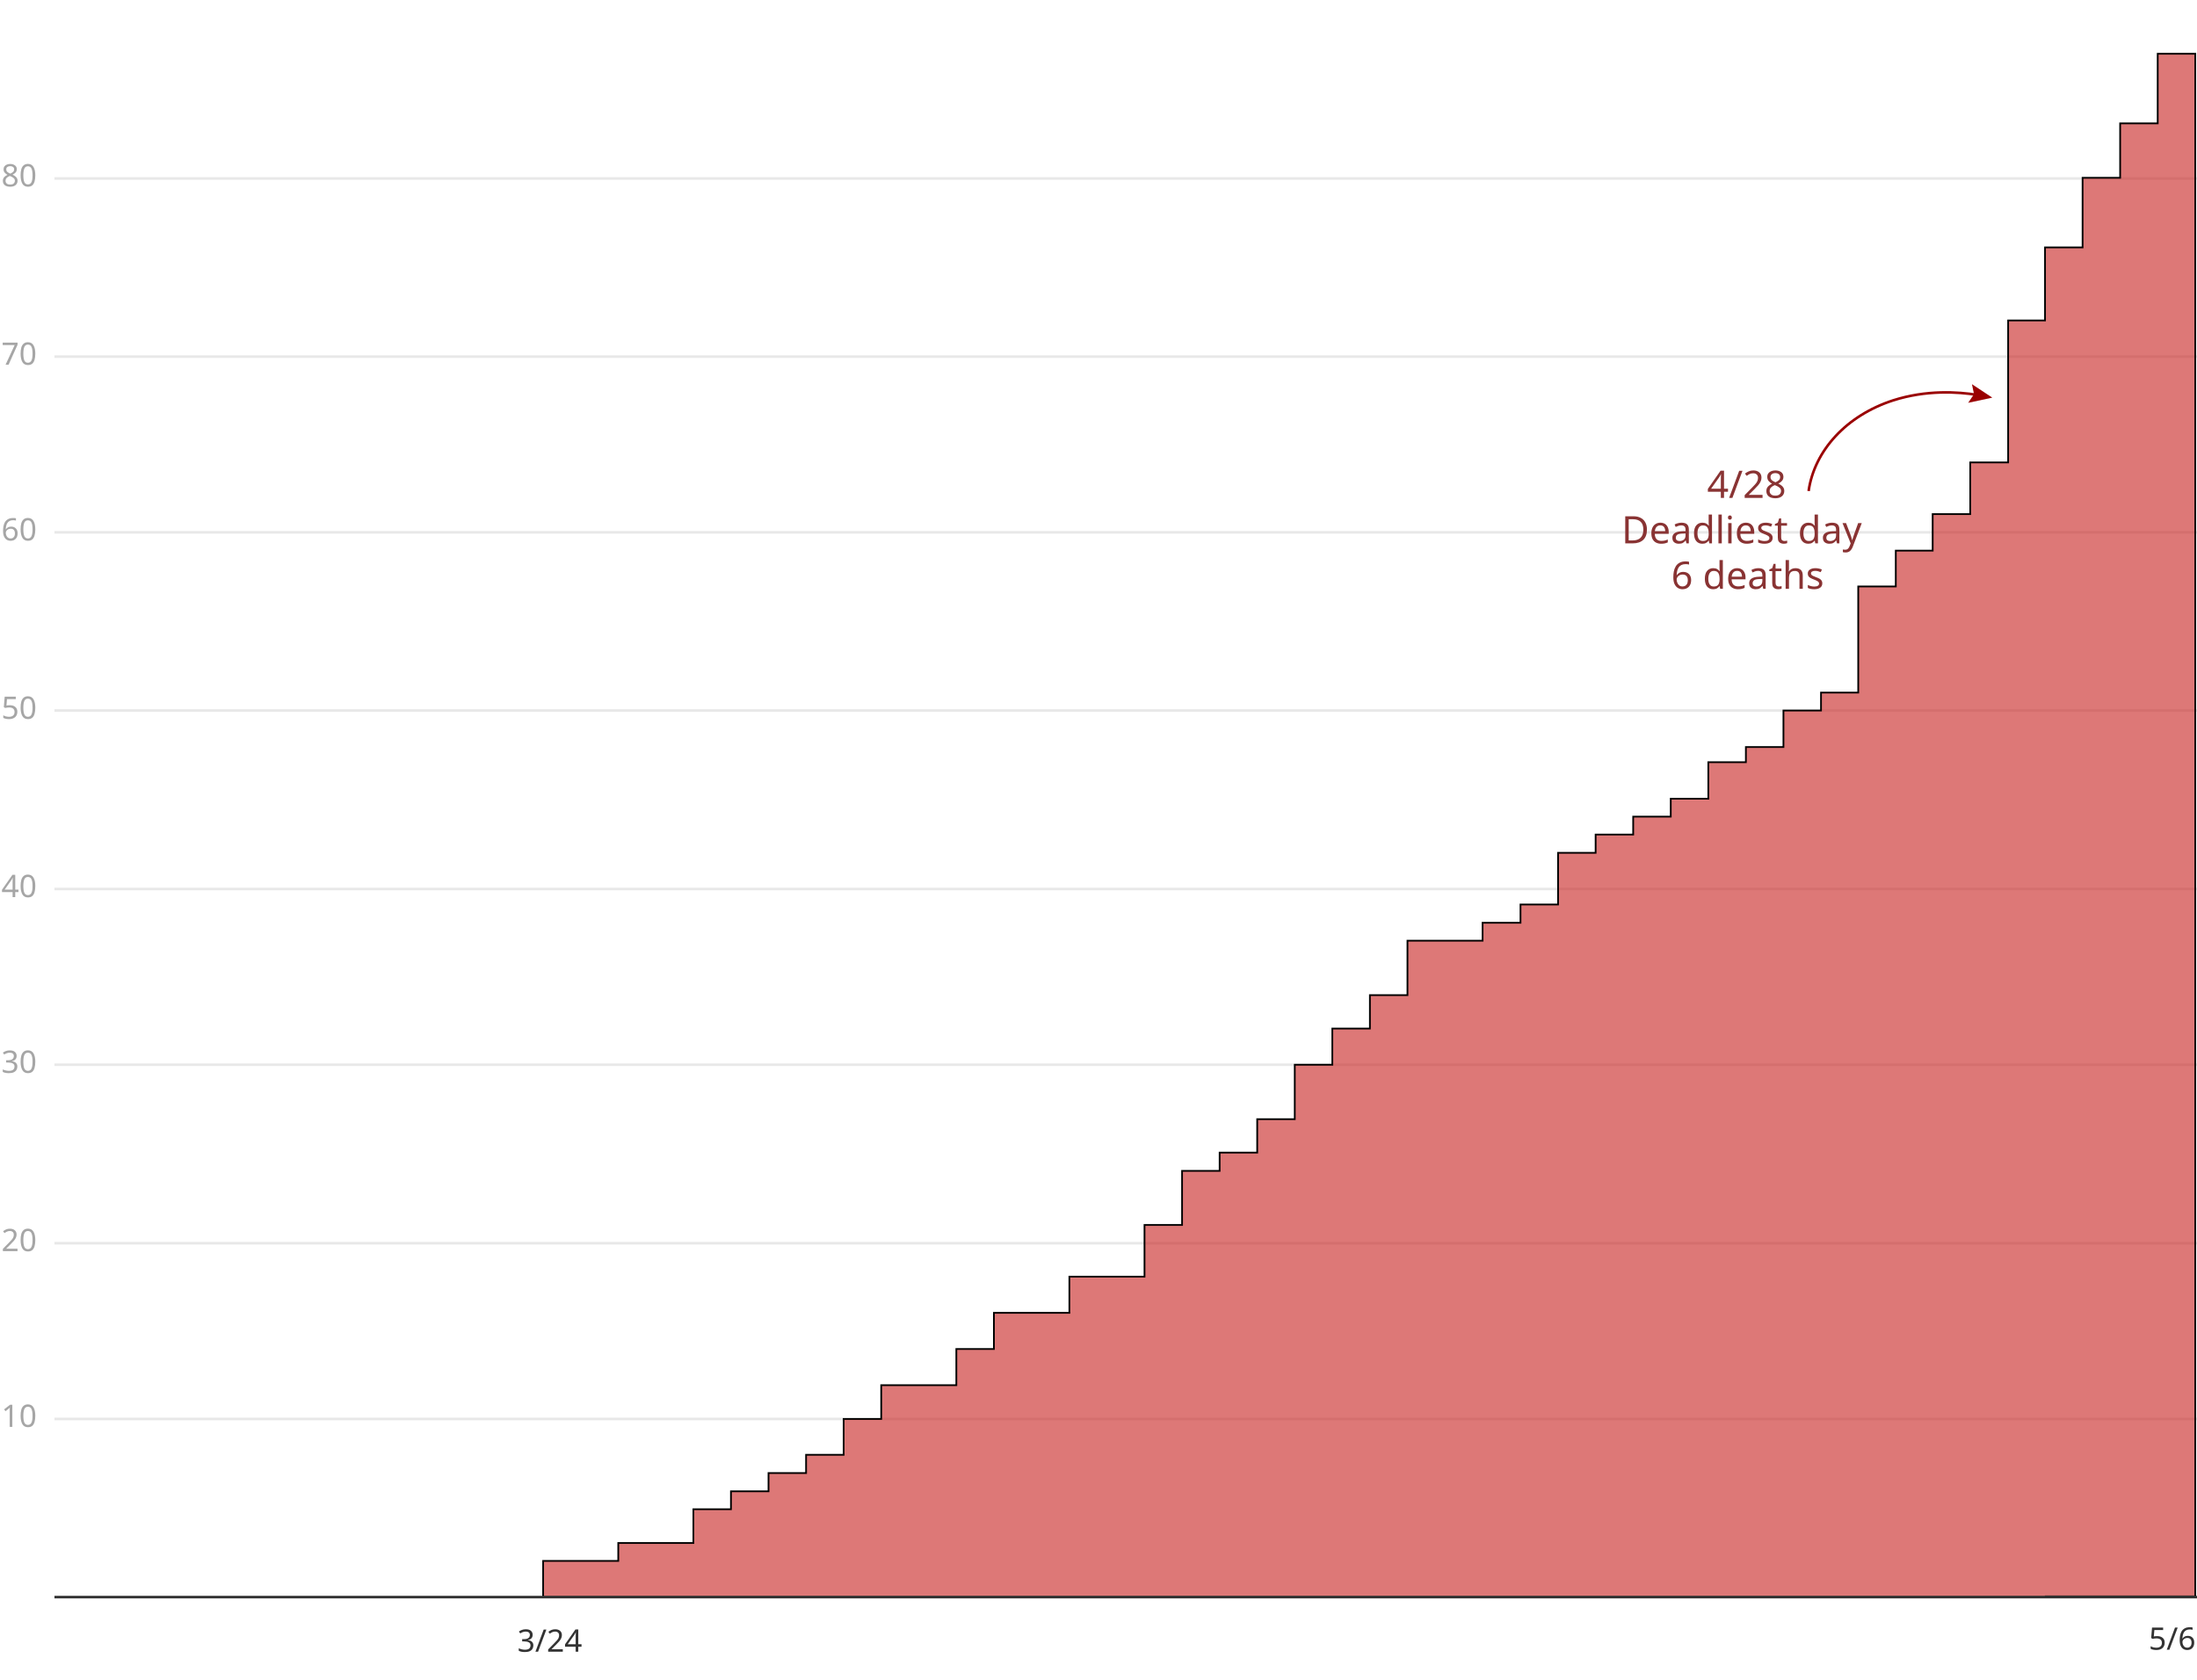
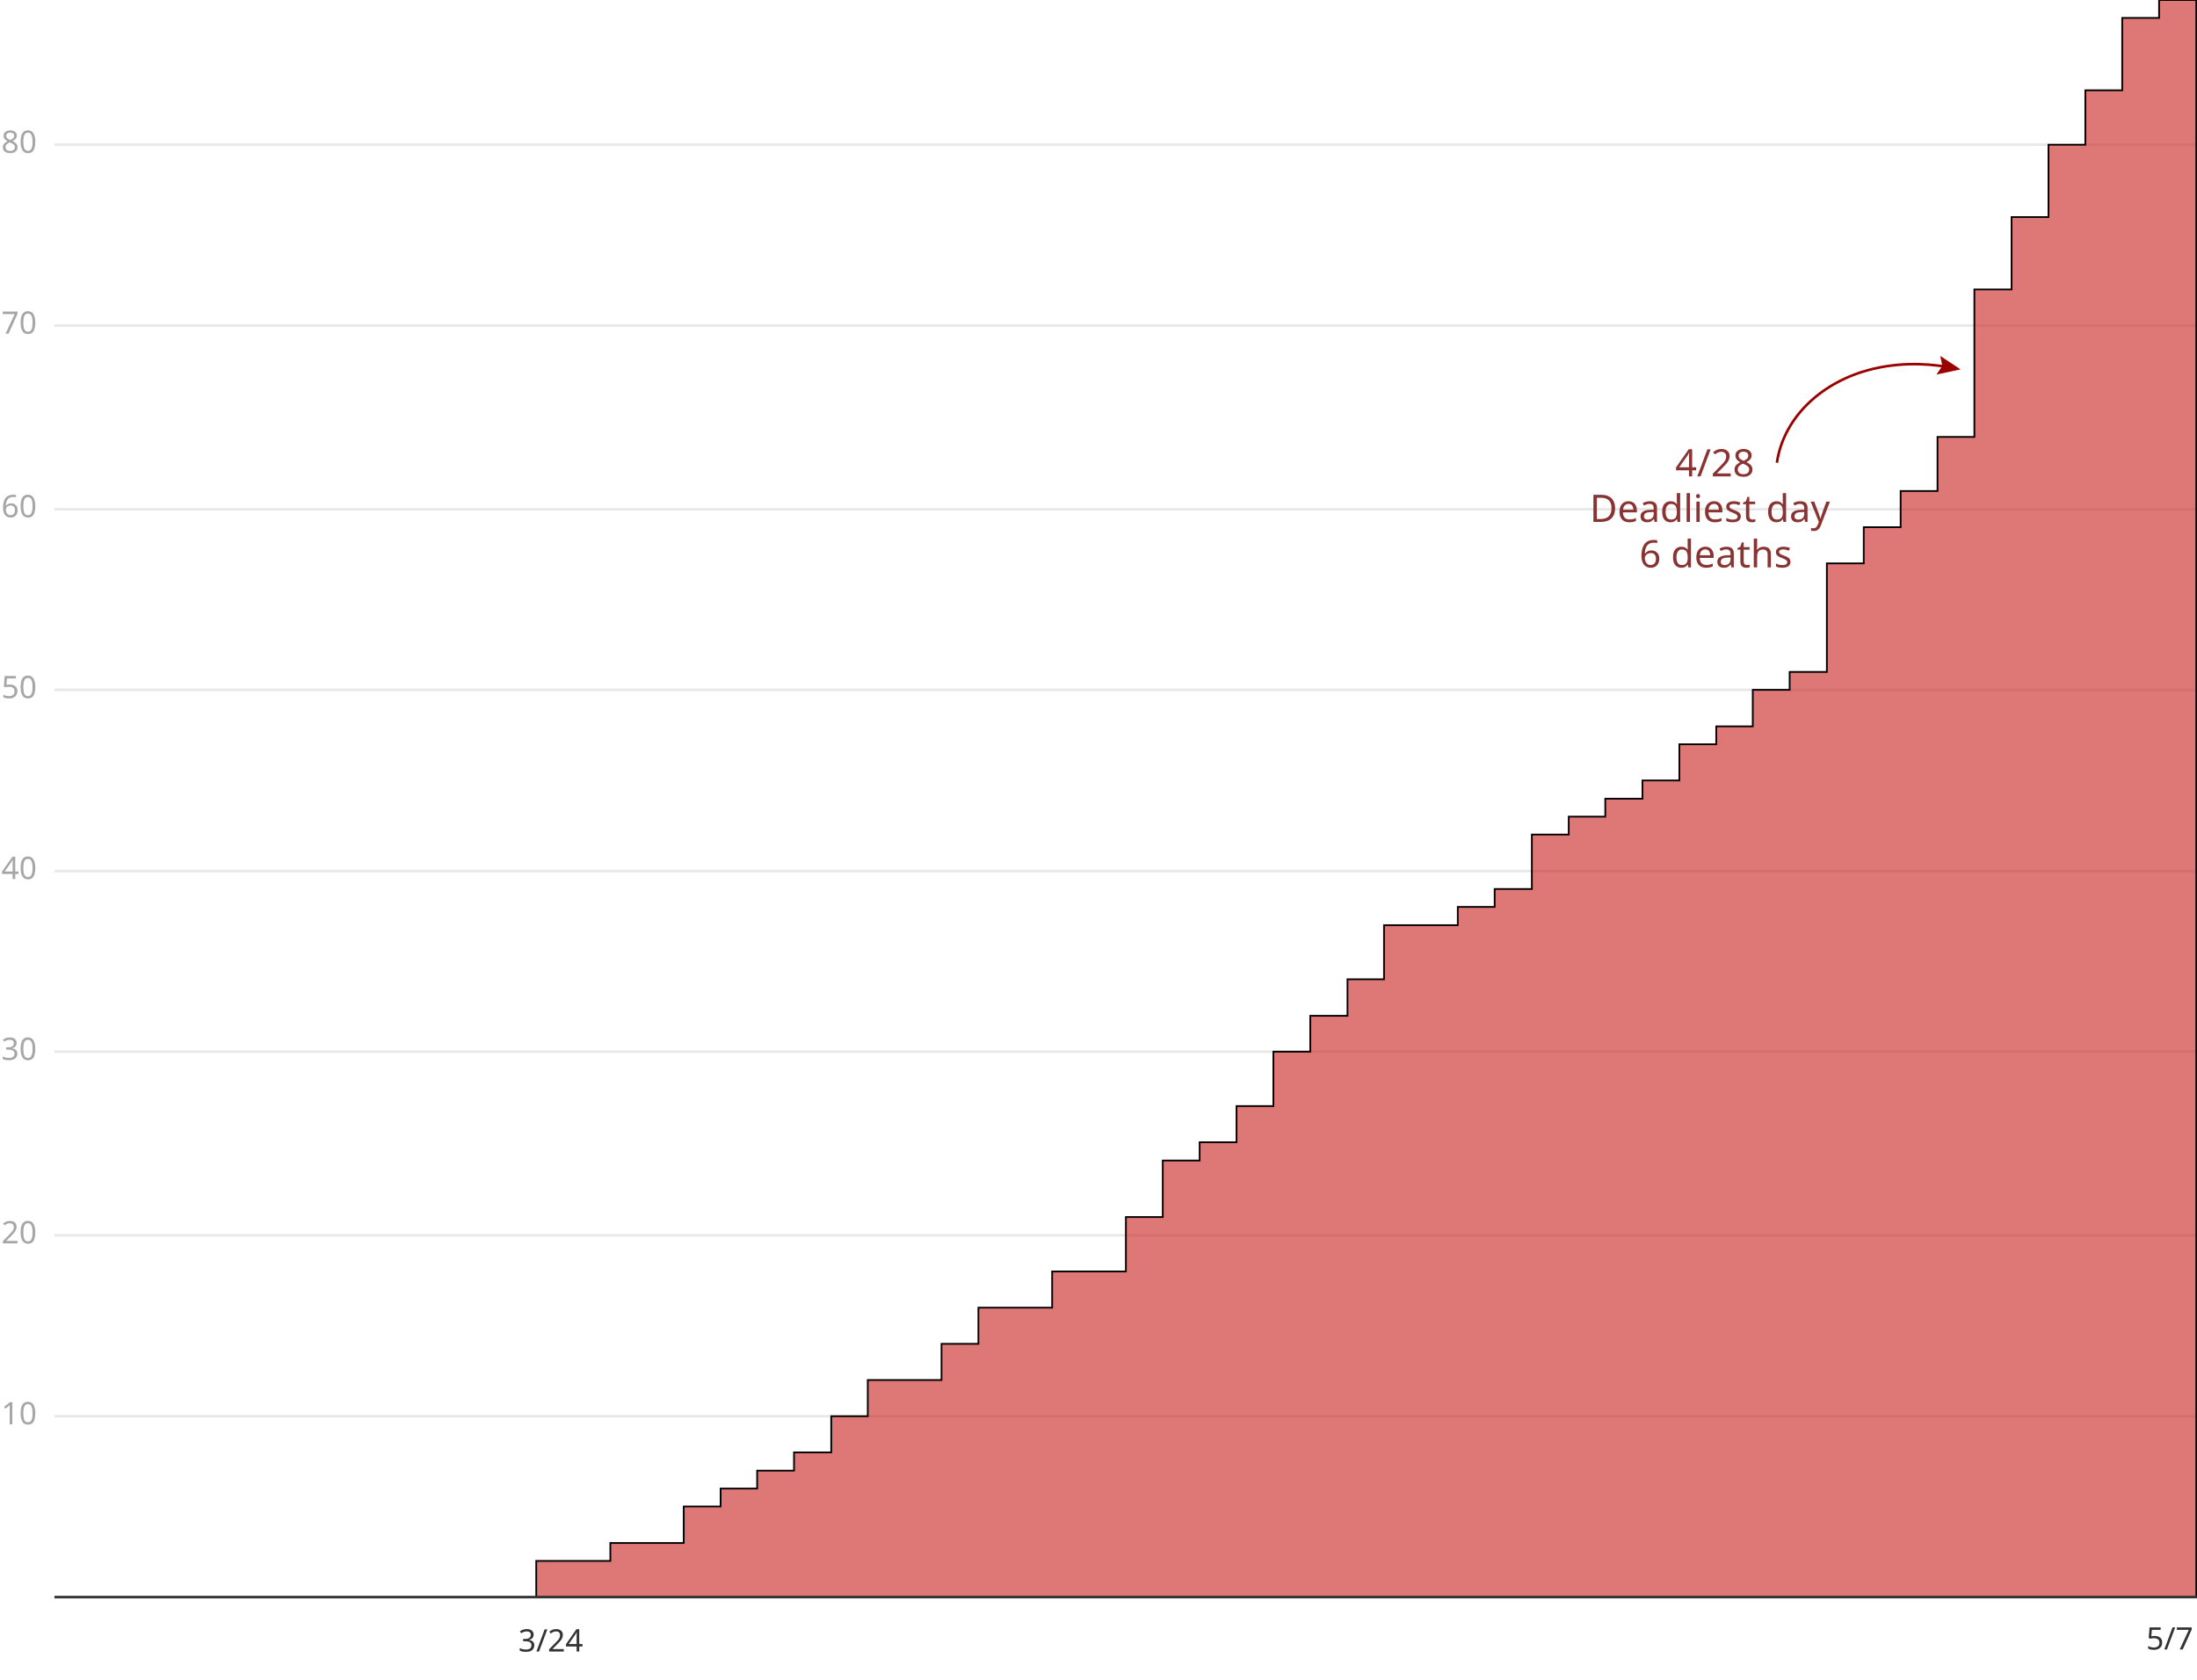
<svg xmlns="http://www.w3.org/2000/svg" xmlns:xlink="http://www.w3.org/1999/xlink" version="1.1" id="Layer_1" x="0px" y="0px" viewBox="0 0 637.5 487.5" style="enable-background:new 0 0 637.5 487.5;" xml:space="preserve">
  <style type="text/css">
	.st0{clip-path:url(#SVGID_2_);enable-background:new    ;}
	.st1{clip-path:url(#SVGID_4_);fill:none;stroke:#E8E8E8;stroke-width:0.75;stroke-miterlimit:10;}
	.st2{clip-path:url(#SVGID_4_);fill:#C71E1D;}
	.st3{clip-path:url(#SVGID_4_);fill:#C71E1D;fill-opacity:0.6;stroke:#000000;stroke-width:0.5;stroke-miterlimit:10;}
	.st4{clip-path:url(#SVGID_4_);fill:none;stroke:#333333;stroke-width:0.75;stroke-miterlimit:10;}
	.st5{clip-path:url(#SVGID_4_);}
	.st6{fill:#A6A6A6;}
	.st7{font-family:'Roboto-Regular';}
	.st8{font-size:9px;}
- 	.st9{fill:#333333;}
- 	.st10{fill:none;stroke:#9A0000;stroke-width:0.75;stroke-miterlimit:10;}
- 	.st11{fill:#9A0000;}
- 	.st12{fill:#893333;}
- 	.st13{font-family:'ArialMT';}
- 	.st14{font-size:11px;}
- 	.st15{font-family:'Arial-BoldMT';}
+ 	.st9{fill:none;stroke:#9A0000;stroke-width:0.75;stroke-miterlimit:10;}
+ 	.st10{fill:#9A0000;}
+ 	.st11{fill:#893333;}
+ 	.st12{font-family:'ArialMT';}
+ 	.st13{font-size:11px;}
+ 	.st14{font-family:'Arial-BoldMT';}
+ 	.st15{fill:#333333;}
</style>
  <g>
    <defs>
      <rect id="SVGID_1_" width="637.5" height="487.5" />
    </defs>
    <clipPath id="SVGID_2_">
      <use xlink:href="#SVGID_1_" style="overflow:visible;" />
    </clipPath>
    <g class="st0">
      <g>
        <defs>
          <rect id="SVGID_3_" width="637.5" height="487.5" />
        </defs>
        <clipPath id="SVGID_4_">
          <use xlink:href="#SVGID_3_" style="overflow:visible;" />
        </clipPath>
-         <line class="st1" x1="15.8" y1="51.8" x2="637.5" y2="51.8" />
-         <line class="st1" x1="15.8" y1="103.5" x2="637.5" y2="103.5" />
-         <line class="st1" x1="15.8" y1="154.5" x2="637.5" y2="154.5" />
-         <line class="st1" x1="15.8" y1="206.2" x2="637.5" y2="206.2" />
-         <line class="st1" x1="15.8" y1="258" x2="637.5" y2="258" />
-         <line class="st1" x1="15.8" y1="309" x2="637.5" y2="309" />
-         <line class="st1" x1="15.8" y1="360.8" x2="637.5" y2="360.8" />
-         <line class="st1" x1="15.8" y1="411.8" x2="637.5" y2="411.8" />
-         <path class="st2" d="M15.8,463.5h10.9H15.8z" />
-         <path class="st2" d="M26.7,463.5h10.9H26.7z" />
-         <path class="st2" d="M37.6,463.5h10.9H37.6z" />
-         <path class="st2" d="M48.5,463.5h10.9H48.5z" />
-         <path class="st2" d="M59.4,463.5h10.9H59.4z" />
-         <path class="st2" d="M70.3,463.5h10.9H70.3z" />
-         <path class="st2" d="M81.2,463.5h10.9H81.2z" />
-         <path class="st2" d="M92.1,463.5H103H92.1z" />
-         <path class="st2" d="M103,463.5h10.9H103z" />
-         <path class="st2" d="M113.9,463.5h10.9H113.9z" />
-         <path class="st2" d="M124.8,463.5h10.9H124.8z" />
-         <path class="st2" d="M135.7,463.5h10.9H135.7z" />
-         <path class="st2" d="M146.6,463.5h10.9H146.6z" />
-         <polygon class="st3" points="626.1,15.6 626.1,35.8 615.2,35.8 615.2,51.6 604.3,51.6 604.3,71.8 593.4,71.8 593.4,93 582.7,93      582.7,134.2 571.7,134.2 571.7,149.2 560.8,149.2 560.8,159.8 550.1,159.8 550.1,170.2 539.2,170.2 539.2,201 528.4,201      528.4,206.2 517.5,206.2 517.5,216.8 506.6,216.8 506.6,221.2 495.7,221.2 495.7,231.8 484.8,231.8 484.8,237 473.9,237      473.9,242.2 463,242.2 463,247.5 452.1,247.5 452.1,262.5 441.2,262.5 441.2,267.8 430.2,267.8 430.2,273 419.3,273 419.3,273      408.4,273 408.4,288.8 397.5,288.8 397.5,298.5 386.6,298.5 386.6,309 375.7,309 375.7,324.8 364.8,324.8 364.8,334.5      353.9,334.5 353.9,339.8 343,339.8 343,355.5 332.1,355.5 332.1,370.5 321.2,370.5 310.3,370.5 310.3,381 299.4,381 288.4,381      288.4,391.5 277.5,391.5 277.5,402 266.6,402 255.7,402 255.7,411.8 244.8,411.8 244.8,422.2 233.9,422.2 233.9,427.5 223,427.5      223,432.8 212.1,432.8 212.1,438 201.2,438 201.2,447.8 190.3,447.8 190.3,447.8 179.4,447.8 179.4,453 168.5,453 168.5,453      157.6,453 157.6,463.5 168.5,463.5 168.5,463.5 179.4,463.5 179.4,463.5 190.3,463.5 190.3,463.5 201.2,463.5 201.2,463.5      212.1,463.5 212.1,463.5 223,463.5 233.9,463.5 233.9,463.5 244.8,463.5 244.8,463.5 255.7,463.5 266.6,463.5 277.5,463.5      288.4,463.5 288.4,463.5 299.4,463.5 310.3,463.5 321.2,463.5 332.1,463.5 343,463.5 353.9,463.5 364.8,463.5 375.7,463.5      375.7,463.5 386.6,463.5 386.6,463.5 397.5,463.5 397.5,463.5 408.4,463.5 408.4,463.5 419.3,463.5 419.3,463.5 430.2,463.5      430.3,463.5 441.2,463.5 441.2,463.5 452.1,463.5 452.1,463.5 463,463.5 463,463.5 473.9,463.5 484.8,463.5 484.8,463.5      495.7,463.5 495.7,463.5 506.6,463.5 517.5,463.5 517.5,463.5 528.4,463.5 539.2,463.5 539.3,463.5 550.1,463.5 550.1,463.5      560.8,463.5 561,463.5 571.7,463.5 571.7,463.5 582.7,463.5 593.6,463.5 593.6,463.3 604.3,463.3 604.3,463.3 615.2,463.3      626.1,463.3 637,463.3 637,15.6    " />
+         <line class="st1" x1="15.8" y1="42" x2="637.5" y2="42" />
+         <line class="st1" x1="15.8" y1="94.5" x2="637.5" y2="94.5" />
+         <line class="st1" x1="15.8" y1="147.8" x2="637.5" y2="147.8" />
+         <line class="st1" x1="15.8" y1="200.2" x2="637.5" y2="200.2" />
+         <line class="st1" x1="15.8" y1="252.8" x2="637.5" y2="252.8" />
+         <line class="st1" x1="15.8" y1="305.2" x2="637.5" y2="305.2" />
+         <line class="st1" x1="15.8" y1="358.5" x2="637.5" y2="358.5" />
+         <line class="st1" x1="15.8" y1="411" x2="637.5" y2="411" />
+         <path class="st2" d="M15.8,463.5h10.7H15.8z" />
+         <path class="st2" d="M26.5,463.5h10.7H26.5z" />
+         <path class="st2" d="M37.2,463.5h10.7H37.2z" />
+         <path class="st2" d="M47.9,463.5h10.7H47.9z" />
+         <path class="st2" d="M58.6,463.5h10.7H58.6z" />
+         <path class="st2" d="M69.3,463.5h10.7H69.3z" />
+         <path class="st2" d="M80.1,463.5h10.7H80.1z" />
+         <path class="st2" d="M90.8,463.5h10.7H90.8z" />
+         <path class="st2" d="M101.5,463.5h10.7H101.5z" />
+         <path class="st2" d="M112.2,463.5h10.7H112.2z" />
+         <path class="st2" d="M122.9,463.5h10.7H122.9z" />
+         <path class="st2" d="M133.7,463.5h10.7H133.7z" />
+         <path class="st2" d="M144.4,463.5h10.7H144.4z" />
+         <polygon class="st3" points="626.5,0 626.5,5.2 615.8,5.2 615.8,26.2 605.1,26.2 605.1,42 594.4,42 594.4,63 583.7,63 583.7,84      572.9,84 572.9,126.8 562.2,126.8 562.2,142.5 551.5,142.5 551.5,153 540.8,153 540.8,163.5 530.1,163.5 530.1,195 519.3,195      519.3,200.2 508.6,200.2 508.6,210.8 498,210.8 498,216 487.3,216 487.3,226.5 476.6,226.5 476.6,231.8 465.8,231.8 465.8,237      455.2,237 455.2,242.2 444.5,242.2 444.5,258 433.7,258 433.7,263.2 423,263.2 423,268.5 412.4,268.5 412.3,268.5 401.6,268.5      401.6,284.2 391,284.2 391,294.8 380.2,294.8 380.2,305.2 369.5,305.2 369.5,321 358.8,321 358.8,331.5 348.1,331.5 348.1,336.8      337.4,336.8 337.4,353.2 326.7,353.2 326.7,369 316,369 316,369 305.3,369 305.3,379.5 294.6,379.5 283.9,379.5 283.9,390      273.2,390 273.2,400.5 262.5,400.5 262.4,400.5 251.8,400.5 251.8,411 241.2,411 241.2,421.5 230.4,421.5 230.4,426.8      219.7,426.8 219.7,432 209.1,432 209.1,437.2 198.4,437.2 198.4,447.8 187.8,447.8 187.7,447.8 177.1,447.8 177.1,453 166.3,453      155.6,453 155.6,463.5 166.3,463.5 177.1,463.5 187.7,463.5 187.8,463.5 198.4,463.5 209.1,463.5 219.7,463.5 219.8,463.5      230.4,463.5 241.2,463.5 251.8,463.5 251.9,463.5 262.4,463.5 262.5,463.5 273.2,463.5 283.9,463.5 294.6,463.5 305.3,463.5      316,463.5 316,463.5 326.7,463.5 337.4,463.5 348.1,463.5 348.1,463.5 358.8,463.5 369.5,463.5 380.2,463.5 391,463.5      401.6,463.5 401.7,463.5 412.3,463.5 412.4,463.5 423,463.5 433.7,463.5 444.5,463.5 455.2,463.5 465.8,463.5 465.9,463.5      476.6,463.5 487.3,463.5 498,463.5 508.6,463.5 508.7,463.5 519.3,463.5 530.1,463.5 530.1,463.5 540.8,463.5 551.5,463.5      562.2,463.5 572.9,463.5 572.9,463.5 583.7,463.5 594.4,463.5 594.4,463.5 605.1,463.5 615.8,463.5 626.5,463.5 637.3,463.5      637.3,0    " />
        <line class="st4" x1="15.8" y1="463.5" x2="637.5" y2="463.5" />
        <g class="st5">
-           <text transform="matrix(1 0 0 1 0.3926 414.0996)" class="st6 st7 st8">10</text>
+           <text transform="matrix(1 0 0 1 0.3926 413.3496)" class="st6 st7 st8">10</text>
        </g>
        <g class="st5">
-           <text transform="matrix(1 0 0 1 0.3926 363.0996)" class="st6 st7 st8">20</text>
+           <text transform="matrix(1 0 0 1 0.3926 360.8496)" class="st6 st7 st8">20</text>
        </g>
        <g class="st5">
-           <text transform="matrix(1 0 0 1 0.3926 311.3496)" class="st6 st7 st8">30</text>
+           <text transform="matrix(1 0 0 1 0.3926 307.5996)" class="st6 st7 st8">30</text>
        </g>
        <g class="st5">
-           <text transform="matrix(1 0 0 1 0.3926 260.3496)" class="st6 st7 st8">40</text>
+           <text transform="matrix(1 0 0 1 0.3926 255.0996)" class="st6 st7 st8">40</text>
        </g>
        <g class="st5">
-           <text transform="matrix(1 0 0 1 0.3926 208.5996)" class="st6 st7 st8">50</text>
+           <text transform="matrix(1 0 0 1 0.3926 202.5996)" class="st6 st7 st8">50</text>
        </g>
        <g class="st5">
-           <text transform="matrix(1 0 0 1 0.3926 156.8496)" class="st6 st7 st8">60</text>
+           <text transform="matrix(1 0 0 1 0.3926 150.0996)" class="st6 st7 st8">60</text>
        </g>
        <g class="st5">
-           <text transform="matrix(1 0 0 1 0.3926 105.8496)" class="st6 st7 st8">70</text>
+           <text transform="matrix(1 0 0 1 0.3926 96.8496)" class="st6 st7 st8">70</text>
        </g>
        <g class="st5">
-           <text transform="matrix(1 0 0 1 0.3926 54.0996)" class="st6 st7 st8">80</text>
-         </g>
-         <g class="st5">
-           <text transform="matrix(1 0 0 1 150.124 479.3496)" class="st9 st7 st8">3/24</text>
+           <text transform="matrix(1 0 0 1 0.3926 44.3496)" class="st6 st7 st8">80</text>
        </g>
      </g>
    </g>
  </g>
-   <text transform="matrix(1 0 0 1 623.4857 478.7624)" class="st9 st7 st8">5/6</text>
  <g>
    <g>
-       <path class="st10" d="M524.8,142.5c1.7-11.8,11-21.9,24.5-26.3c9.7-3.1,18.8-2.5,24.4-1.6" />
+       <path class="st9" d="M515.6,134.3c1.7-11.8,11-21.9,24.5-26.3c9.7-3.1,18.8-2.5,24.4-1.6" />
      <g>
-         <polygon class="st11" points="571.1,116.9 572.8,114.4 572.2,111.5 578.1,115.4    " />
+         <polygon class="st10" points="561.9,108.7 563.6,106.2 563,103.3 568.9,107.2    " />
      </g>
    </g>
  </g>
-   <text transform="matrix(1 0 0 1 495.3334 144.4938)">
-     <tspan x="0" y="0" class="st12 st13 st14">4/28</tspan>
-     <tspan x="-24.8" y="13.2" class="st12 st15 st14">Deadliest day</tspan>
-     <tspan x="-10.4" y="26.4" class="st12 st13 st14">6 deaths</tspan>
-   </text>
+   <text transform="matrix(1 0 0 1 486.0931 138.266)" class="st11 st12 st13">4/28</text>
+   <text transform="matrix(1 0 0 1 461.2932 151.4659)" class="st11 st14 st13">Deadliest day</text>
+   <text transform="matrix(1 0 0 1 475.6931 164.6659)" class="st11 st12 st13">6 deaths</text>
+   <g>
+     <text transform="matrix(1 0 0 1 150.4035 479.2966)" class="st15 st7 st8">3/24</text>
+   </g>
+   <text transform="matrix(1 0 0 1 622.7652 478.7094)" class="st15 st7 st8">5/7</text>
</svg>
